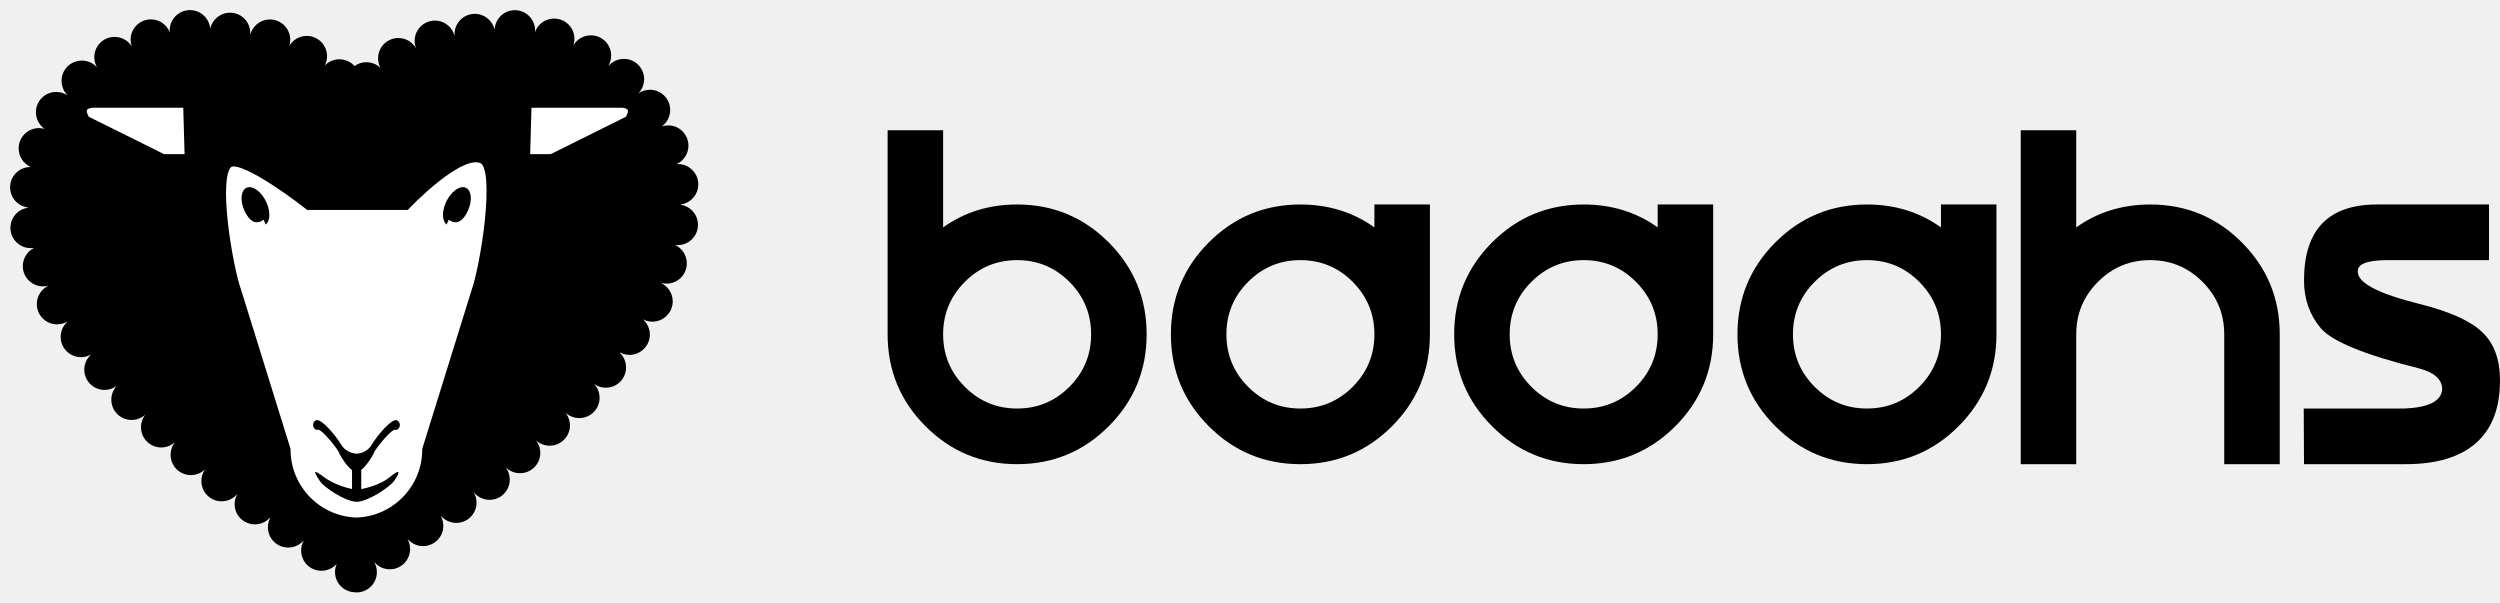
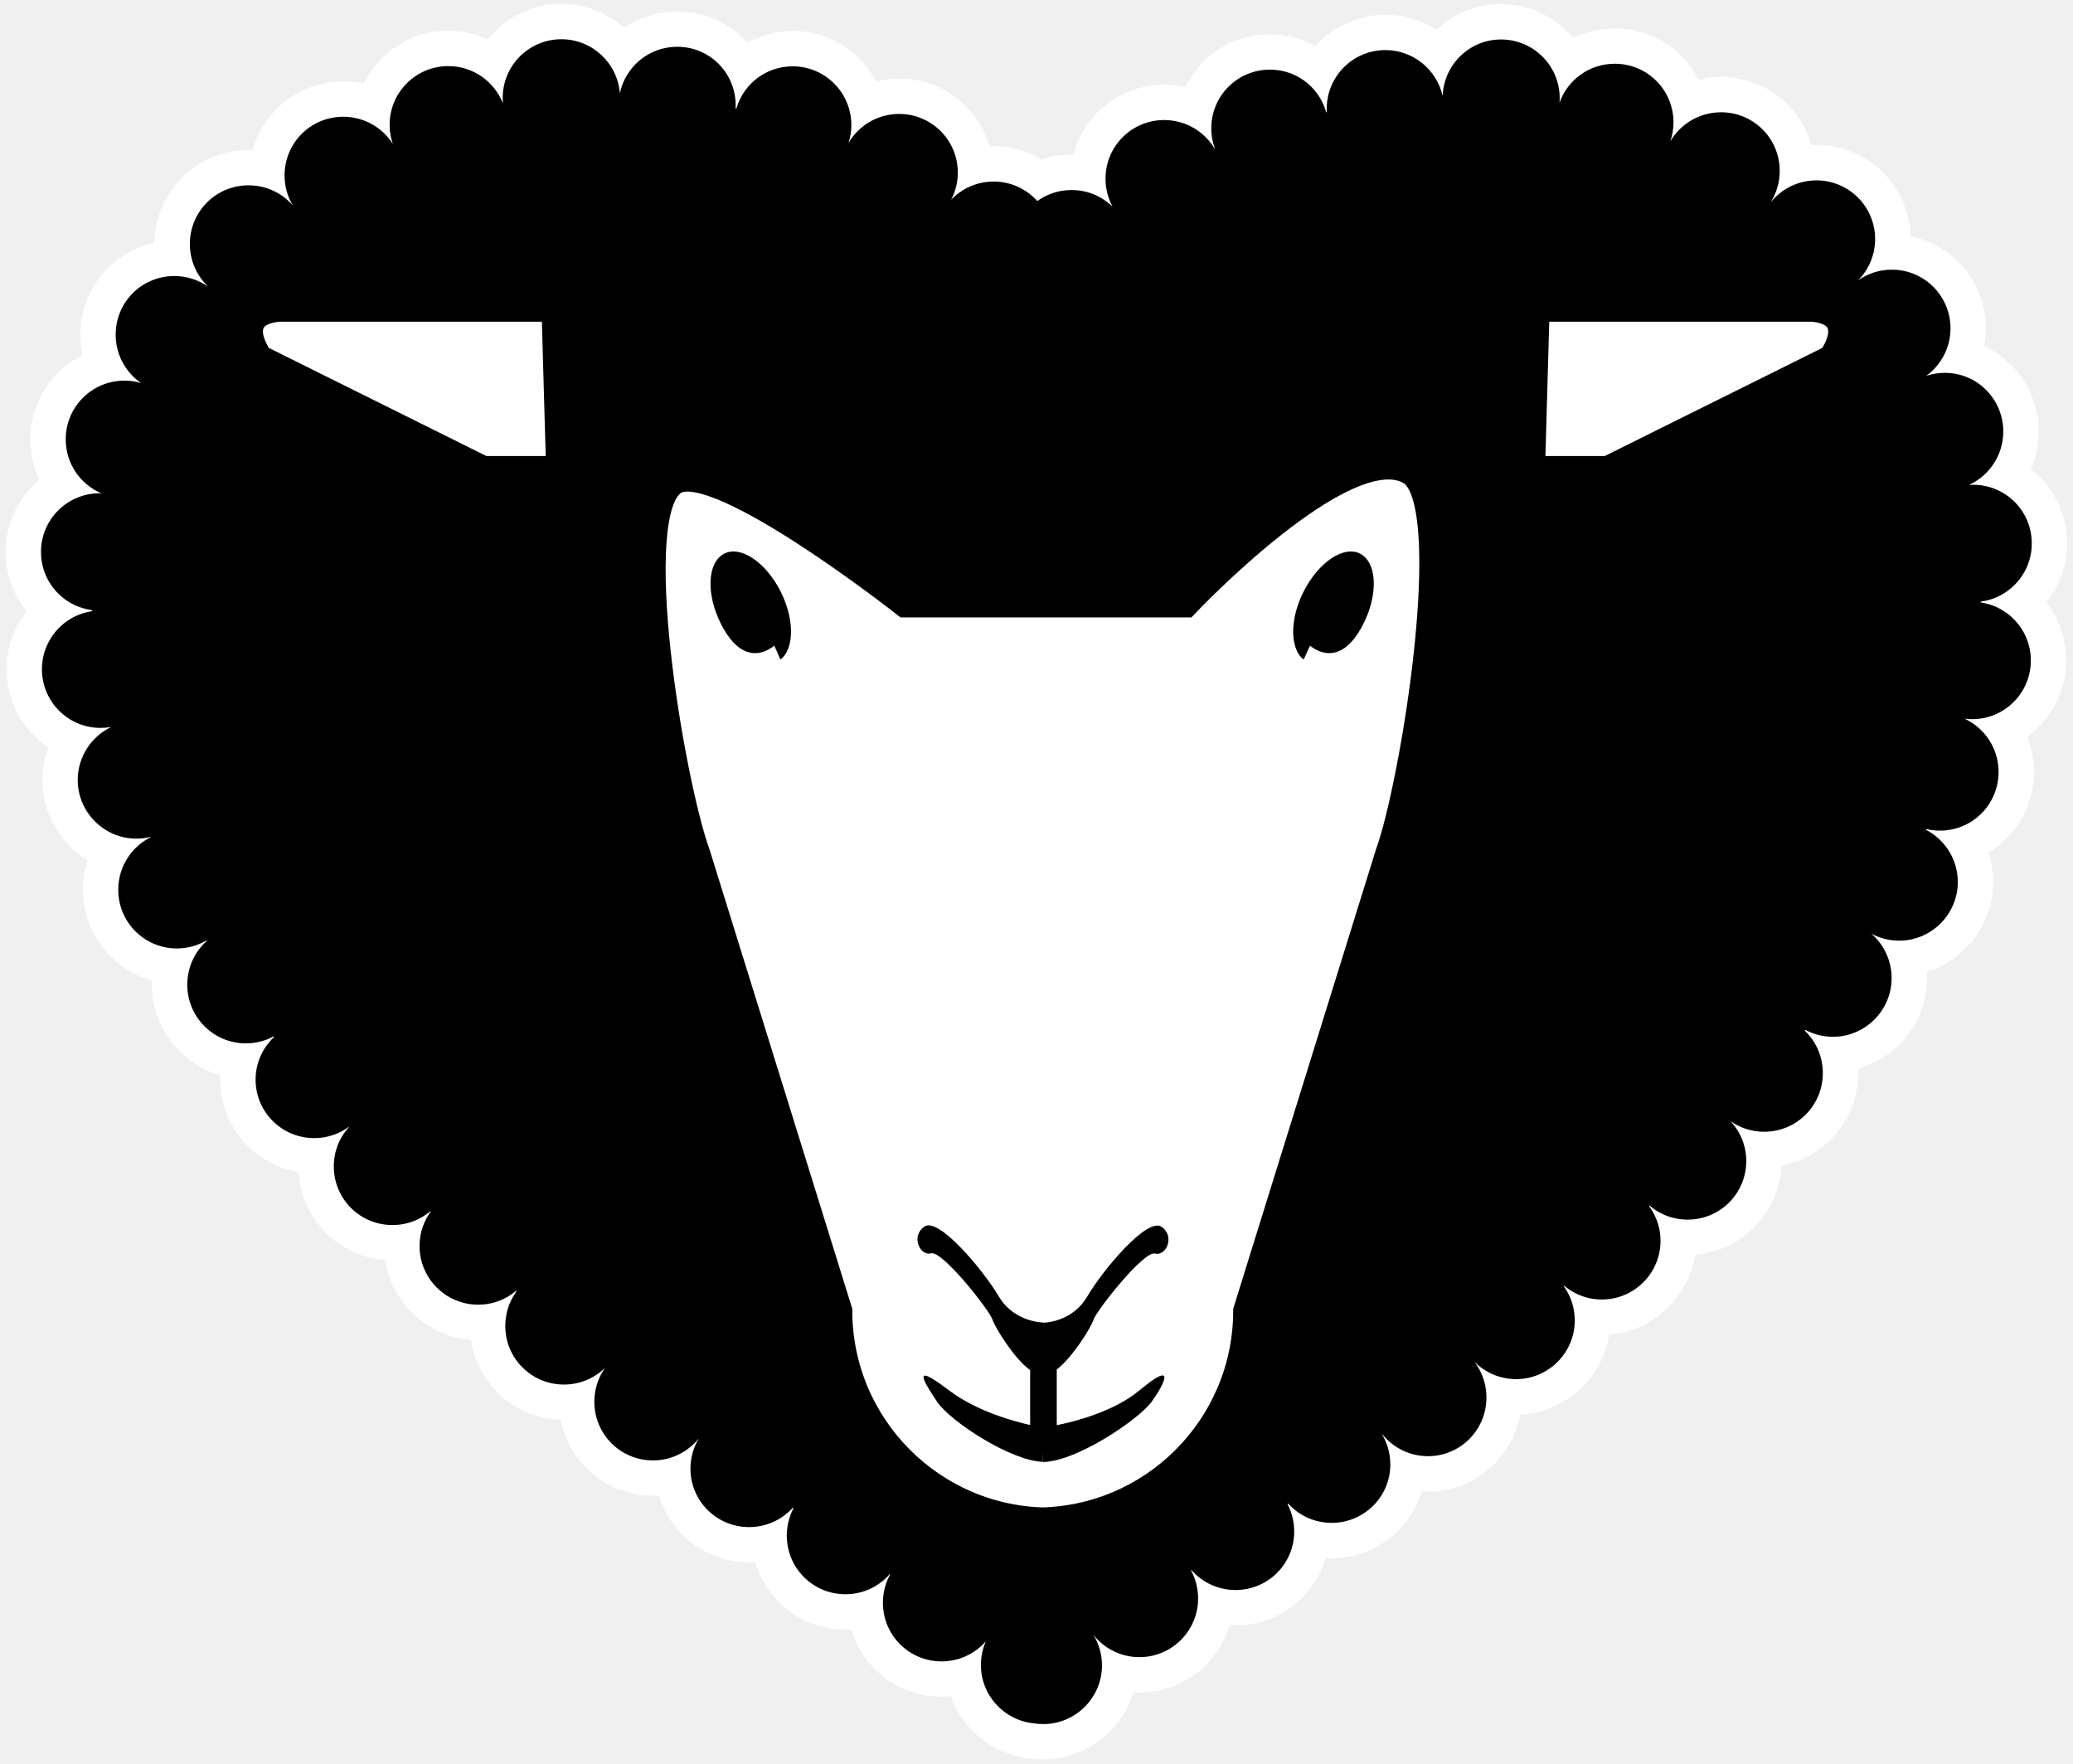
- <svg xmlns="http://www.w3.org/2000/svg" width="307" height="74" viewBox="0 0 307 74" fill="none">
+ <svg xmlns="http://www.w3.org/2000/svg" width="87" height="74" viewBox="-.5 1 88 72" fill="none">
+   <path stroke="white" stroke-width="3" fill-rule="evenodd" clip-rule="evenodd" d="M23.33 6.22C24.533 6.22 25.532 5.368 25.767 4.242C25.865 5.531 26.944 6.54 28.25 6.54C29.459 6.54 30.466 5.667 30.686 4.521C30.669 4.638 30.66 4.758 30.66 4.88C30.66 6.26 31.77 7.37 33.15 7.37C34.068 7.37 34.866 6.874 35.298 6.139C35.221 6.379 35.18 6.635 35.18 6.9C35.18 8.28 36.29 9.39 37.67 9.39C38.38 9.39 39.019 9.093 39.471 8.619C39.292 8.963 39.19 9.354 39.19 9.77C39.19 11.15 40.3 12.26 41.68 12.26C42.224 12.26 42.726 12.086 43.135 11.791C43.592 12.3 44.255 12.62 44.99 12.62C46.36 12.62 47.47 11.5 47.47 10.13C47.47 9.696 47.361 9.288 47.169 8.934C47.618 9.377 48.236 9.65 48.92 9.65C50.3 9.65 51.41 8.53 51.41 7.16C51.41 6.828 51.346 6.511 51.229 6.222C51.654 6.991 52.474 7.51 53.41 7.51C54.78 7.51 55.89 6.39 55.89 5.02C55.89 4.903 55.882 4.787 55.867 4.675C56.091 5.821 57.096 6.68 58.31 6.68C59.66 6.68 60.751 5.609 60.798 4.28C61.043 5.393 62.027 6.23 63.22 6.23C64.307 6.23 65.226 5.535 65.568 4.571C65.563 4.637 65.56 4.703 65.56 4.77C65.56 6.15 66.67 7.26 68.05 7.26C68.972 7.26 69.773 6.76 70.204 6.02C70.117 6.274 70.07 6.546 70.07 6.83C70.07 8.21 71.18 9.32 72.56 9.32C73.358 9.32 74.066 8.945 74.521 8.365C74.267 8.754 74.12 9.219 74.12 9.72C74.12 11.1 75.23 12.21 76.61 12.21C77.143 12.21 77.636 12.043 78.04 11.758C77.596 12.208 77.32 12.826 77.32 13.51C77.32 14.89 78.43 16 79.81 16C80.084 16 80.348 15.956 80.594 15.874C79.972 16.326 79.57 17.059 79.57 17.89C79.57 19.27 80.69 20.38 82.06 20.38C82.114 20.38 82.168 20.378 82.221 20.375C81.363 20.767 80.77 21.631 80.77 22.64C80.77 23.96 81.785 25.033 83.081 25.124C81.766 25.195 80.73 26.276 80.73 27.61C80.73 28.614 81.318 29.476 82.17 29.87C82.065 29.857 81.958 29.85 81.85 29.85C80.47 29.85 79.36 30.96 79.36 32.34C79.36 33.386 79.998 34.278 80.909 34.647C80.661 34.565 80.396 34.52 80.12 34.52C78.74 34.52 77.63 35.63 77.63 37.01C77.63 37.767 77.967 38.443 78.498 38.899C78.145 38.708 77.741 38.6 77.31 38.6C75.93 38.6 74.82 39.71 74.82 41.09C74.82 41.878 75.186 42.579 75.754 43.034C75.363 42.778 74.895 42.63 74.39 42.63C73.01 42.63 71.9 43.74 71.9 45.12C71.9 45.777 72.152 46.373 72.564 46.817C72.16 46.535 71.669 46.37 71.14 46.37C69.77 46.37 68.66 47.47 68.66 48.85C68.66 50.23 69.76 51.34 71.14 51.34C72.52 51.34 73.63 50.23 73.63 48.85C73.63 48.2 73.378 47.608 72.966 47.166C73.369 47.446 73.859 47.61 74.39 47.61C75.77 47.61 76.88 46.5 76.88 45.12C76.88 44.331 76.517 43.63 75.949 43.175C76.341 43.431 76.808 43.58 77.31 43.58C78.68 43.58 79.8 42.46 79.8 41.09C79.8 40.333 79.466 39.657 78.936 39.201C79.288 39.392 79.692 39.5 80.12 39.5C81.49 39.5 82.61 38.38 82.61 37.01C82.61 35.969 81.969 35.073 81.056 34.702C81.305 34.785 81.572 34.83 81.85 34.83C83.23 34.83 84.34 33.72 84.34 32.34C84.34 31.336 83.752 30.474 82.9 30.08C83.005 30.093 83.112 30.1 83.22 30.1C84.6 30.1 85.71 28.98 85.71 27.61C85.71 26.29 84.694 25.217 83.398 25.126C84.713 25.054 85.75 23.964 85.75 22.64C85.75 21.26 84.64 20.15 83.26 20.15C83.202 20.15 83.145 20.152 83.088 20.156C83.945 19.762 84.54 18.893 84.54 17.89C84.54 16.52 83.44 15.4 82.06 15.4C81.784 15.4 81.519 15.444 81.271 15.527C81.895 15.073 82.3 14.337 82.3 13.51C82.3 12.13 81.18 11.02 79.81 11.02C79.278 11.02 78.784 11.187 78.379 11.473C78.825 11.022 79.1 10.402 79.1 9.72C79.1 8.34 77.98 7.23 76.61 7.23C75.816 7.23 75.105 7.603 74.648 8.186C74.903 7.795 75.05 7.329 75.05 6.83C75.05 5.45 73.94 4.34 72.56 4.34C71.639 4.34 70.838 4.835 70.407 5.574C70.493 5.322 70.54 5.051 70.54 4.77C70.54 3.39 69.43 2.28 68.05 2.28C66.963 2.28 66.044 2.968 65.703 3.934C65.707 3.87 65.71 3.805 65.71 3.74C65.71 2.36 64.59 1.25 63.22 1.25C61.879 1.25 60.787 2.323 60.742 3.654C60.495 2.539 59.496 1.7 58.31 1.7C56.94 1.7 55.82 2.81 55.82 4.19C55.82 4.306 55.828 4.42 55.843 4.532C55.619 3.387 54.623 2.53 53.41 2.53C52.03 2.53 50.92 3.64 50.92 5.02C50.92 5.35 50.984 5.665 51.1 5.953C50.677 5.186 49.861 4.67 48.92 4.67C47.54 4.67 46.43 5.78 46.43 7.16C46.43 7.592 46.539 7.997 46.73 8.35C46.284 7.91 45.671 7.64 44.99 7.64C44.445 7.64 43.943 7.813 43.533 8.107C43.077 7.599 42.414 7.28 41.68 7.28C40.973 7.28 40.332 7.576 39.878 8.052C40.058 7.707 40.16 7.315 40.16 6.9C40.16 5.52 39.04 4.41 37.67 4.41C36.757 4.41 35.955 4.903 35.522 5.64C35.599 5.4 35.64 5.145 35.64 4.88C35.64 3.51 34.53 2.39 33.15 2.39C31.933 2.39 30.925 3.254 30.705 4.405C30.721 4.289 30.73 4.171 30.73 4.05C30.73 2.67 29.63 1.56 28.25 1.56C27.046 1.56 26.048 2.405 25.813 3.536C25.713 2.247 24.635 1.24 23.33 1.24C21.96 1.24 20.84 2.35 20.84 3.73C20.84 3.81 20.844 3.888 20.851 3.966C20.488 3.036 19.583 2.38 18.53 2.38C17.16 2.38 16.04 3.49 16.04 4.87C16.04 5.156 16.088 5.431 16.176 5.687C15.736 4.99 14.959 4.53 14.07 4.53C12.69 4.53 11.58 5.64 11.58 7.02C11.58 7.482 11.705 7.914 11.922 8.284C11.467 7.766 10.798 7.44 10.05 7.44C8.67 7.44 7.56 8.55 7.56 9.93C7.56 10.657 7.868 11.309 8.361 11.763C7.953 11.465 7.448 11.29 6.9 11.29C5.52 11.29 4.41 12.4 4.41 13.78C4.41 14.634 4.839 15.385 5.491 15.833C5.266 15.766 5.027 15.73 4.78 15.73C3.41 15.73 2.29 16.84 2.29 18.22C2.29 19.251 2.91 20.132 3.799 20.511C3.776 20.51 3.753 20.51 3.73 20.51C2.36 20.51 1.24 21.62 1.24 23C1.24 24.38 2.35 25.49 3.73 25.49C5.11 25.49 6.22 24.37 6.22 23C6.22 21.969 5.594 21.088 4.706 20.709C4.731 20.71 4.755 20.71 4.78 20.71C6.16 20.71 7.27 19.59 7.27 18.22C7.27 17.366 6.841 16.615 6.189 16.167C6.414 16.234 6.653 16.27 6.9 16.27C8.27 16.27 9.38 15.15 9.38 13.78C9.38 13.051 9.073 12.398 8.58 11.943C8.992 12.243 9.499 12.42 10.05 12.42C11.43 12.42 12.54 11.3 12.54 9.93C12.54 9.468 12.415 9.036 12.198 8.666C12.653 9.184 13.322 9.51 14.07 9.51C15.45 9.51 16.56 8.39 16.56 7.02C16.56 6.734 16.512 6.459 16.424 6.203C16.864 6.9 17.641 7.36 18.53 7.36C19.91 7.36 21.02 6.24 21.02 4.87C21.02 4.792 21.016 4.714 21.009 4.638C21.37 5.566 22.271 6.22 23.33 6.22ZM6.26 27.98C6.26 28.971 5.679 29.831 4.835 30.231C4.983 30.204 5.135 30.19 5.29 30.19C6.67 30.19 7.77 31.3 7.77 32.68C7.77 33.685 7.173 34.555 6.314 34.948C6.535 34.884 6.768 34.85 7.01 34.85C8.39 34.85 9.5 35.97 9.5 37.34C9.5 38.159 9.103 38.889 8.488 39.344C8.897 39.052 9.397 38.88 9.94 38.88C11.32 38.88 12.42 39.99 12.42 41.37C12.42 42.147 12.063 42.844 11.503 43.302C11.89 43.054 12.349 42.91 12.84 42.91C14.21 42.91 15.33 44.02 15.33 45.4C15.33 46.063 15.07 46.665 14.645 47.11C15.066 46.79 15.591 46.6 16.16 46.6C17.53 46.6 18.65 47.71 18.65 49.08C18.65 49.666 18.45 50.204 18.113 50.629C18.556 50.22 19.148 49.97 19.8 49.97C21.18 49.97 22.29 51.08 22.29 52.46C22.29 53.075 22.066 53.64 21.694 54.076C22.143 53.638 22.759 53.37 23.44 53.37C24.82 53.37 25.93 54.48 25.93 55.85C25.93 56.389 25.761 56.886 25.473 57.292C25.922 56.851 26.538 56.58 27.22 56.58C28.6 56.58 29.71 57.69 29.71 59.07C29.71 59.545 29.577 59.989 29.345 60.368C29.8 59.791 30.505 59.42 31.3 59.42C32.68 59.42 33.79 60.53 33.79 61.91C33.79 62.416 33.639 62.886 33.379 63.278C33.831 62.66 34.562 62.26 35.39 62.26C36.77 62.26 37.88 63.38 37.88 64.75C37.88 65.239 37.741 65.693 37.5 66.077C37.955 65.493 38.666 65.12 39.47 65.12C40.85 65.12 41.96 66.23 41.96 67.6C41.96 67.959 41.885 68.301 41.749 68.609C42.206 68.082 42.881 67.75 43.63 67.75C43.763 67.75 43.893 67.76 44.02 67.78C44.719 67.844 45.332 68.197 45.743 68.716C45.513 68.339 45.38 67.895 45.38 67.42C45.38 66.04 46.49 64.93 47.87 64.93C48.667 64.93 49.373 65.3 49.828 65.878C49.595 65.499 49.46 65.051 49.46 64.57C49.46 63.19 50.57 62.08 51.95 62.08C52.758 62.08 53.474 62.464 53.928 63.058C53.682 62.673 53.54 62.217 53.54 61.73C53.54 60.37 54.66 59.24 56.03 59.24C56.856 59.24 57.59 59.643 58.044 60.266C57.783 59.872 57.63 59.399 57.63 58.89C57.63 57.51 58.74 56.4 60.12 56.4C60.811 56.4 61.432 56.678 61.88 57.13C61.56 56.712 61.37 56.189 61.37 55.62C61.37 54.24 62.48 53.13 63.86 53.13C64.525 53.13 65.127 53.388 65.573 53.809C65.227 53.38 65.02 52.834 65.02 52.24C65.02 50.87 66.13 49.76 67.5 49.76C68.87 49.76 69.99 50.87 69.99 52.24C69.99 53.61 68.88 54.73 67.5 54.73C66.839 54.73 66.242 54.473 65.799 54.054C66.144 54.481 66.35 55.026 66.35 55.62C66.35 56.99 65.23 58.11 63.86 58.11C63.169 58.11 62.542 57.828 62.09 57.372C62.411 57.791 62.6 58.317 62.6 58.89C62.6 60.27 61.49 61.38 60.12 61.38C59.294 61.38 58.56 60.977 58.106 60.355C58.367 60.748 58.52 61.221 58.52 61.73C58.52 63.1 57.41 64.21 56.03 64.21C55.22 64.21 54.504 63.825 54.05 63.231C54.297 63.618 54.44 64.078 54.44 64.57C54.44 65.95 53.33 67.06 51.95 67.06C51.153 67.06 50.447 66.69 49.992 66.112C50.225 66.491 50.36 66.939 50.36 67.42C50.36 68.8 49.24 69.91 47.87 69.91C47.08 69.91 46.373 69.541 45.916 68.963C46.147 69.342 46.28 69.786 46.28 70.26C46.28 71.63 45.16 72.75 43.79 72.75C43.658 72.75 43.529 72.74 43.403 72.72C42.138 72.605 41.14 71.543 41.14 70.24C41.14 69.882 41.215 69.543 41.351 69.236C40.895 69.76 40.223 70.09 39.47 70.09C38.09 70.09 36.98 68.98 36.98 67.6C36.98 67.114 37.118 66.662 37.357 66.281C36.902 66.865 36.192 67.24 35.39 67.24C34.01 67.24 32.9 66.13 32.9 64.75C32.9 64.239 33.052 63.765 33.314 63.371C32.862 63.989 32.13 64.39 31.3 64.39C29.92 64.39 28.81 63.28 28.81 61.91C28.81 61.435 28.943 60.991 29.175 60.612C28.72 61.189 28.015 61.56 27.22 61.56C25.84 61.56 24.73 60.45 24.73 59.07C24.73 58.532 24.899 58.034 25.187 57.628C24.738 58.069 24.122 58.34 23.44 58.34C22.06 58.34 20.95 57.23 20.95 55.85C20.95 55.234 21.171 54.673 21.539 54.242C21.091 54.679 20.478 54.95 19.8 54.95C18.42 54.95 17.31 53.83 17.31 52.46C17.31 51.877 17.511 51.339 17.849 50.913C17.406 51.321 16.813 51.57 16.16 51.57C14.78 51.57 13.67 50.46 13.67 49.08C13.67 48.414 13.93 47.814 14.354 47.371C13.935 47.69 13.411 47.88 12.84 47.88C11.46 47.88 10.35 46.77 10.35 45.4C10.35 44.624 10.709 43.929 11.269 43.472C10.885 43.717 10.429 43.86 9.94 43.86C8.57 43.86 7.45 42.75 7.45 41.37C7.45 40.546 7.845 39.819 8.457 39.366C8.05 39.658 7.551 39.83 7.01 39.83C5.63 39.83 4.52 38.72 4.52 37.34C4.52 36.331 5.113 35.466 5.972 35.074C5.755 35.137 5.526 35.17 5.29 35.17C3.92 35.17 2.8 34.05 2.8 32.68C2.8 31.689 3.381 30.829 4.225 30.429C4.077 30.456 3.925 30.47 3.77 30.47C2.39 30.47 1.28 29.35 1.28 27.98C1.28 26.61 2.39 25.49 3.77 25.49C5.15 25.49 6.26 26.6 6.26 27.98Z" fill="black" />
  <path d="M43.79 70.26C111.02 28.65 75.8 3.04 61.93 3.57C48.06 4.1 43.79 11.57 43.79 11.57C43.79 11.57 43.67 12.13 43.19 11.5C43.19 11.5 38.92 4.03 25.05 3.5C11.18 2.97 -24.03 28.57 43.19 70.19L43.79 70.26Z" fill="black" />
  <path fill-rule="evenodd" clip-rule="evenodd" d="M23.33 6.22C24.533 6.22 25.532 5.368 25.767 4.242C25.865 5.531 26.944 6.54 28.25 6.54C29.459 6.54 30.466 5.667 30.686 4.521C30.669 4.638 30.66 4.758 30.66 4.88C30.66 6.26 31.77 7.37 33.15 7.37C34.068 7.37 34.866 6.874 35.298 6.139C35.221 6.379 35.18 6.635 35.18 6.9C35.18 8.28 36.29 9.39 37.67 9.39C38.38 9.39 39.019 9.093 39.471 8.619C39.292 8.963 39.19 9.354 39.19 9.77C39.19 11.15 40.3 12.26 41.68 12.26C42.224 12.26 42.726 12.086 43.135 11.791C43.592 12.3 44.255 12.62 44.99 12.62C46.36 12.62 47.47 11.5 47.47 10.13C47.47 9.696 47.361 9.288 47.169 8.934C47.618 9.377 48.236 9.65 48.92 9.65C50.3 9.65 51.41 8.53 51.41 7.16C51.41 6.828 51.346 6.511 51.229 6.222C51.654 6.991 52.474 7.51 53.41 7.51C54.78 7.51 55.89 6.39 55.89 5.02C55.89 4.903 55.882 4.787 55.867 4.675C56.091 5.821 57.096 6.68 58.31 6.68C59.66 6.68 60.751 5.609 60.798 4.28C61.043 5.393 62.027 6.23 63.22 6.23C64.307 6.23 65.226 5.535 65.568 4.571C65.563 4.637 65.56 4.703 65.56 4.77C65.56 6.15 66.67 7.26 68.05 7.26C68.972 7.26 69.773 6.76 70.204 6.02C70.117 6.274 70.07 6.546 70.07 6.83C70.07 8.21 71.18 9.32 72.56 9.32C73.358 9.32 74.066 8.945 74.521 8.365C74.267 8.754 74.12 9.219 74.12 9.72C74.12 11.1 75.23 12.21 76.61 12.21C77.143 12.21 77.636 12.043 78.04 11.758C77.596 12.208 77.32 12.826 77.32 13.51C77.32 14.89 78.43 16 79.81 16C80.084 16 80.348 15.956 80.594 15.874C79.972 16.326 79.57 17.059 79.57 17.89C79.57 19.27 80.69 20.38 82.06 20.38C82.114 20.38 82.168 20.378 82.221 20.375C81.363 20.767 80.77 21.631 80.77 22.64C80.77 23.96 81.785 25.033 83.081 25.124C81.766 25.195 80.73 26.276 80.73 27.61C80.73 28.614 81.318 29.476 82.17 29.87C82.065 29.857 81.958 29.85 81.85 29.85C80.47 29.85 79.36 30.96 79.36 32.34C79.36 33.386 79.998 34.278 80.909 34.647C80.661 34.565 80.396 34.52 80.12 34.52C78.74 34.52 77.63 35.63 77.63 37.01C77.63 37.767 77.967 38.443 78.498 38.899C78.145 38.708 77.741 38.6 77.31 38.6C75.93 38.6 74.82 39.71 74.82 41.09C74.82 41.878 75.186 42.579 75.754 43.034C75.363 42.778 74.895 42.63 74.39 42.63C73.01 42.63 71.9 43.74 71.9 45.12C71.9 45.777 72.152 46.373 72.564 46.817C72.16 46.535 71.669 46.37 71.14 46.37C69.77 46.37 68.66 47.47 68.66 48.85C68.66 50.23 69.76 51.34 71.14 51.34C72.52 51.34 73.63 50.23 73.63 48.85C73.63 48.2 73.378 47.608 72.966 47.166C73.369 47.446 73.859 47.61 74.39 47.61C75.77 47.61 76.88 46.5 76.88 45.12C76.88 44.331 76.517 43.63 75.949 43.175C76.341 43.431 76.808 43.58 77.31 43.58C78.68 43.58 79.8 42.46 79.8 41.09C79.8 40.333 79.466 39.657 78.936 39.201C79.288 39.392 79.692 39.5 80.12 39.5C81.49 39.5 82.61 38.38 82.61 37.01C82.61 35.969 81.969 35.073 81.056 34.702C81.305 34.785 81.572 34.83 81.85 34.83C83.23 34.83 84.34 33.72 84.34 32.34C84.34 31.336 83.752 30.474 82.9 30.08C83.005 30.093 83.112 30.1 83.22 30.1C84.6 30.1 85.71 28.98 85.71 27.61C85.71 26.29 84.694 25.217 83.398 25.126C84.713 25.054 85.75 23.964 85.75 22.64C85.75 21.26 84.64 20.15 83.26 20.15C83.202 20.15 83.145 20.152 83.088 20.156C83.945 19.762 84.54 18.893 84.54 17.89C84.54 16.52 83.44 15.4 82.06 15.4C81.784 15.4 81.519 15.444 81.271 15.527C81.895 15.073 82.3 14.337 82.3 13.51C82.3 12.13 81.18 11.02 79.81 11.02C79.278 11.02 78.784 11.187 78.379 11.473C78.825 11.022 79.1 10.402 79.1 9.72C79.1 8.34 77.98 7.23 76.61 7.23C75.816 7.23 75.105 7.603 74.648 8.186C74.903 7.795 75.05 7.329 75.05 6.83C75.05 5.45 73.94 4.34 72.56 4.34C71.639 4.34 70.838 4.835 70.407 5.574C70.493 5.322 70.54 5.051 70.54 4.77C70.54 3.39 69.43 2.28 68.05 2.28C66.963 2.28 66.044 2.968 65.703 3.934C65.707 3.87 65.71 3.805 65.71 3.74C65.71 2.36 64.59 1.25 63.22 1.25C61.879 1.25 60.787 2.323 60.742 3.654C60.495 2.539 59.496 1.7 58.31 1.7C56.94 1.7 55.82 2.81 55.82 4.19C55.82 4.306 55.828 4.42 55.843 4.532C55.619 3.387 54.623 2.53 53.41 2.53C52.03 2.53 50.92 3.64 50.92 5.02C50.92 5.35 50.984 5.665 51.1 5.953C50.677 5.186 49.861 4.67 48.92 4.67C47.54 4.67 46.43 5.78 46.43 7.16C46.43 7.592 46.539 7.997 46.73 8.35C46.284 7.91 45.671 7.64 44.99 7.64C44.445 7.64 43.943 7.813 43.533 8.107C43.077 7.599 42.414 7.28 41.68 7.28C40.973 7.28 40.332 7.576 39.878 8.052C40.058 7.707 40.16 7.315 40.16 6.9C40.16 5.52 39.04 4.41 37.67 4.41C36.757 4.41 35.955 4.903 35.522 5.64C35.599 5.4 35.64 5.145 35.64 4.88C35.64 3.51 34.53 2.39 33.15 2.39C31.933 2.39 30.925 3.254 30.705 4.405C30.721 4.289 30.73 4.171 30.73 4.05C30.73 2.67 29.63 1.56 28.25 1.56C27.046 1.56 26.048 2.405 25.813 3.536C25.713 2.247 24.635 1.24 23.33 1.24C21.96 1.24 20.84 2.35 20.84 3.73C20.84 3.81 20.844 3.888 20.851 3.966C20.488 3.036 19.583 2.38 18.53 2.38C17.16 2.38 16.04 3.49 16.04 4.87C16.04 5.156 16.088 5.431 16.176 5.687C15.736 4.99 14.959 4.53 14.07 4.53C12.69 4.53 11.58 5.64 11.58 7.02C11.58 7.482 11.705 7.914 11.922 8.284C11.467 7.766 10.798 7.44 10.05 7.44C8.67 7.44 7.56 8.55 7.56 9.93C7.56 10.657 7.868 11.309 8.361 11.763C7.953 11.465 7.448 11.29 6.9 11.29C5.52 11.29 4.41 12.4 4.41 13.78C4.41 14.634 4.839 15.385 5.491 15.833C5.266 15.766 5.027 15.73 4.78 15.73C3.41 15.73 2.29 16.84 2.29 18.22C2.29 19.251 2.91 20.132 3.799 20.511C3.776 20.51 3.753 20.51 3.73 20.51C2.36 20.51 1.24 21.62 1.24 23C1.24 24.38 2.35 25.49 3.73 25.49C5.11 25.49 6.22 24.37 6.22 23C6.22 21.969 5.594 21.088 4.706 20.709C4.731 20.71 4.755 20.71 4.78 20.71C6.16 20.71 7.27 19.59 7.27 18.22C7.27 17.366 6.841 16.615 6.189 16.167C6.414 16.234 6.653 16.27 6.9 16.27C8.27 16.27 9.38 15.15 9.38 13.78C9.38 13.051 9.073 12.398 8.58 11.943C8.992 12.243 9.499 12.42 10.05 12.42C11.43 12.42 12.54 11.3 12.54 9.93C12.54 9.468 12.415 9.036 12.198 8.666C12.653 9.184 13.322 9.51 14.07 9.51C15.45 9.51 16.56 8.39 16.56 7.02C16.56 6.734 16.512 6.459 16.424 6.203C16.864 6.9 17.641 7.36 18.53 7.36C19.91 7.36 21.02 6.24 21.02 4.87C21.02 4.792 21.016 4.714 21.009 4.638C21.37 5.566 22.271 6.22 23.33 6.22ZM6.26 27.98C6.26 28.971 5.679 29.831 4.835 30.231C4.983 30.204 5.135 30.19 5.29 30.19C6.67 30.19 7.77 31.3 7.77 32.68C7.77 33.685 7.173 34.555 6.314 34.948C6.535 34.884 6.768 34.85 7.01 34.85C8.39 34.85 9.5 35.97 9.5 37.34C9.5 38.159 9.103 38.889 8.488 39.344C8.897 39.052 9.397 38.88 9.94 38.88C11.32 38.88 12.42 39.99 12.42 41.37C12.42 42.147 12.063 42.844 11.503 43.302C11.89 43.054 12.349 42.91 12.84 42.91C14.21 42.91 15.33 44.02 15.33 45.4C15.33 46.063 15.07 46.665 14.645 47.11C15.066 46.79 15.591 46.6 16.16 46.6C17.53 46.6 18.65 47.71 18.65 49.08C18.65 49.666 18.45 50.204 18.113 50.629C18.556 50.22 19.148 49.97 19.8 49.97C21.18 49.97 22.29 51.08 22.29 52.46C22.29 53.075 22.066 53.64 21.694 54.076C22.143 53.638 22.759 53.37 23.44 53.37C24.82 53.37 25.93 54.48 25.93 55.85C25.93 56.389 25.761 56.886 25.473 57.292C25.922 56.851 26.538 56.58 27.22 56.58C28.6 56.58 29.71 57.69 29.71 59.07C29.71 59.545 29.577 59.989 29.345 60.368C29.8 59.791 30.505 59.42 31.3 59.42C32.68 59.42 33.79 60.53 33.79 61.91C33.79 62.416 33.639 62.886 33.379 63.278C33.831 62.66 34.562 62.26 35.39 62.26C36.77 62.26 37.88 63.38 37.88 64.75C37.88 65.239 37.741 65.693 37.5 66.077C37.955 65.493 38.666 65.12 39.47 65.12C40.85 65.12 41.96 66.23 41.96 67.6C41.96 67.959 41.885 68.301 41.749 68.609C42.206 68.082 42.881 67.75 43.63 67.75C43.763 67.75 43.893 67.76 44.02 67.78C44.719 67.844 45.332 68.197 45.743 68.716C45.513 68.339 45.38 67.895 45.38 67.42C45.38 66.04 46.49 64.93 47.87 64.93C48.667 64.93 49.373 65.3 49.828 65.878C49.595 65.499 49.46 65.051 49.46 64.57C49.46 63.19 50.57 62.08 51.95 62.08C52.758 62.08 53.474 62.464 53.928 63.058C53.682 62.673 53.54 62.217 53.54 61.73C53.54 60.37 54.66 59.24 56.03 59.24C56.856 59.24 57.59 59.643 58.044 60.266C57.783 59.872 57.63 59.399 57.63 58.89C57.63 57.51 58.74 56.4 60.12 56.4C60.811 56.4 61.432 56.678 61.88 57.13C61.56 56.712 61.37 56.189 61.37 55.62C61.37 54.24 62.48 53.13 63.86 53.13C64.525 53.13 65.127 53.388 65.573 53.809C65.227 53.38 65.02 52.834 65.02 52.24C65.02 50.87 66.13 49.76 67.5 49.76C68.87 49.76 69.99 50.87 69.99 52.24C69.99 53.61 68.88 54.73 67.5 54.73C66.839 54.73 66.242 54.473 65.799 54.054C66.144 54.481 66.35 55.026 66.35 55.62C66.35 56.99 65.23 58.11 63.86 58.11C63.169 58.11 62.542 57.828 62.09 57.372C62.411 57.791 62.6 58.317 62.6 58.89C62.6 60.27 61.49 61.38 60.12 61.38C59.294 61.38 58.56 60.977 58.106 60.355C58.367 60.748 58.52 61.221 58.52 61.73C58.52 63.1 57.41 64.21 56.03 64.21C55.22 64.21 54.504 63.825 54.05 63.231C54.297 63.618 54.44 64.078 54.44 64.57C54.44 65.95 53.33 67.06 51.95 67.06C51.153 67.06 50.447 66.69 49.992 66.112C50.225 66.491 50.36 66.939 50.36 67.42C50.36 68.8 49.24 69.91 47.87 69.91C47.08 69.91 46.373 69.541 45.916 68.963C46.147 69.342 46.28 69.786 46.28 70.26C46.28 71.63 45.16 72.75 43.79 72.75C43.658 72.75 43.529 72.74 43.403 72.72C42.138 72.605 41.14 71.543 41.14 70.24C41.14 69.882 41.215 69.543 41.351 69.236C40.895 69.76 40.223 70.09 39.47 70.09C38.09 70.09 36.98 68.98 36.98 67.6C36.98 67.114 37.118 66.662 37.357 66.281C36.902 66.865 36.192 67.24 35.39 67.24C34.01 67.24 32.9 66.13 32.9 64.75C32.9 64.239 33.052 63.765 33.314 63.371C32.862 63.989 32.13 64.39 31.3 64.39C29.92 64.39 28.81 63.28 28.81 61.91C28.81 61.435 28.943 60.991 29.175 60.612C28.72 61.189 28.015 61.56 27.22 61.56C25.84 61.56 24.73 60.45 24.73 59.07C24.73 58.532 24.899 58.034 25.187 57.628C24.738 58.069 24.122 58.34 23.44 58.34C22.06 58.34 20.95 57.23 20.95 55.85C20.95 55.234 21.171 54.673 21.539 54.242C21.091 54.679 20.478 54.95 19.8 54.95C18.42 54.95 17.31 53.83 17.31 52.46C17.31 51.877 17.511 51.339 17.849 50.913C17.406 51.321 16.813 51.57 16.16 51.57C14.78 51.57 13.67 50.46 13.67 49.08C13.67 48.414 13.93 47.814 14.354 47.371C13.935 47.69 13.411 47.88 12.84 47.88C11.46 47.88 10.35 46.77 10.35 45.4C10.35 44.624 10.709 43.929 11.269 43.472C10.885 43.717 10.429 43.86 9.94 43.86C8.57 43.86 7.45 42.75 7.45 41.37C7.45 40.546 7.845 39.819 8.457 39.366C8.05 39.658 7.551 39.83 7.01 39.83C5.63 39.83 4.52 38.72 4.52 37.34C4.52 36.331 5.113 35.466 5.972 35.074C5.755 35.137 5.526 35.17 5.29 35.17C3.92 35.17 2.8 34.05 2.8 32.68C2.8 31.689 3.381 30.829 4.225 30.429C4.077 30.456 3.925 30.47 3.77 30.47C2.39 30.47 1.28 29.35 1.28 27.98C1.28 26.61 2.39 25.49 3.77 25.49C5.15 25.49 6.26 26.6 6.26 27.98Z" fill="black" />
  <path d="M44.04 64.06C39.15 64.06 35.18 60.09 35.18 55.2L29.14 35.77C28.09 32.89 26.07 21.24 28.18 20.05C29.98 19.04 37.9 25.28 37.9 25.28H49.86C49.86 25.28 56.63 18.11 59.32 19.64C61.43 20.83 59.44 32.89 58.39 35.77L52.35 55.2C52.35 60.09 48.39 64.06 43.49 64.06" fill="white" />
  <path d="M44.04 64.06C39.15 64.06 35.18 60.09 35.18 55.2L29.14 35.77C28.09 32.89 26.07 21.24 28.18 20.05C29.98 19.04 37.9 25.28 37.9 25.28H49.86C49.86 25.28 56.63 18.11 59.32 19.64C61.43 20.83 59.44 32.89 58.39 35.77L52.35 55.2C52.35 60.09 48.39 64.06 43.49 64.06" stroke="black" stroke-miterlimit="10" />
  <path d="M23.18 19.43H20.03L10.57 14.73C10.57 14.73 9.27 12.95 11.31 12.73H22.99L23.18 19.43Z" fill="white" stroke="black" stroke-miterlimit="10" />
  <path d="M64.59 19.43H67.74L77.2 14.73C77.2 14.73 78.5 12.95 76.46 12.73H64.78L64.59 19.43Z" fill="white" stroke="black" stroke-miterlimit="10" />
  <path d="M32.63 27.57C33.27 27.07 33.22 25.68 32.52 24.46C31.82 23.25 30.74 22.66 30.11 23.16C29.47 23.66 29.52 25.05 30.22 26.27C30.92 27.49 31.73 27.48 32.37 26.98" fill="black" />
  <path d="M54.84 27.57C54.21 27.07 54.25 25.68 54.96 24.46C55.66 23.25 56.74 22.66 57.37 23.16C58.01 23.66 57.96 25.05 57.26 26.27C56.56 27.49 55.75 27.48 55.11 26.98" fill="black" />
  <path fill-rule="evenodd" clip-rule="evenodd" d="M39.28 59.07C39.84 59.9 42.4 61.58 43.77 61.62L43.775 61.202L43.78 61.63C45.25 61.59 47.84 59.81 48.38 59.08C48.92 58.34 49.47 57.25 47.88 58.58C46.763 59.509 45.055 59.926 44.36 60.065V57.7C45.008 57.213 45.809 55.932 45.92 55.59C46.05 55.19 48.06 52.65 48.53 52.78C49 52.91 49.4 52.04 48.8 51.64C48.19 51.24 46.32 53.47 45.65 54.61C45.11 55.529 44.181 55.688 43.84 55.715L43.84 55.71C43.84 55.71 42.57 55.73 41.9 54.6C41.23 53.47 39.35 51.23 38.75 51.63C38.15 52.03 38.55 52.9 39.02 52.77C39.49 52.63 41.5 55.18 41.63 55.58C41.744 55.931 42.575 57.27 43.23 57.726V60.057C42.608 59.919 40.998 59.496 39.82 58.61C38.44 57.57 38.44 57.82 39.28 59.07Z" fill="black" />
-   <path d="M131.328 47.497C133.103 45.718 133.99 43.571 133.99 41.056C133.99 38.541 133.103 36.393 131.328 34.614C129.553 32.834 127.411 31.944 124.903 31.944C122.394 31.944 120.253 32.834 118.478 34.614C116.703 36.393 115.816 38.541 115.816 41.056C115.816 43.571 116.703 45.718 118.478 47.497C120.253 49.277 122.394 50.167 124.903 50.167C127.411 50.167 129.553 49.277 131.328 47.497ZM115.816 27.923C118.442 26.048 121.471 25.111 124.903 25.111C129.305 25.111 133.056 26.665 136.156 29.773C139.256 32.882 140.806 36.642 140.806 41.056C140.806 45.469 139.256 49.23 136.156 52.338C133.056 55.446 129.305 57 124.903 57C120.501 57 116.75 55.446 113.65 52.338C110.55 49.23 109 45.469 109 41.056V16H115.816V27.923Z" fill="black" />
-   <path d="M166.115 47.497C167.889 45.718 168.777 43.571 168.777 41.056C168.777 38.541 167.889 36.393 166.115 34.614C164.34 32.834 162.198 31.944 159.689 31.944C157.181 31.944 155.039 32.834 153.264 34.614C151.49 36.393 150.602 38.541 150.602 41.056C150.602 43.571 151.49 45.718 153.264 47.497C155.039 49.277 157.181 50.167 159.689 50.167C162.198 50.167 164.34 49.277 166.115 47.497ZM175.592 41.056C175.592 45.469 174.042 49.23 170.942 52.338C167.842 55.446 164.091 57 159.689 57C155.288 57 151.537 55.446 148.437 52.338C145.337 49.23 143.787 45.469 143.787 41.056C143.787 36.642 145.337 32.882 148.437 29.773C151.537 26.665 155.288 25.111 159.689 25.111C163.121 25.111 166.15 26.048 168.777 27.923V25.111H175.592V41.056Z" fill="black" />
-   <path d="M200.901 47.497C202.676 45.718 203.563 43.571 203.563 41.056C203.563 38.541 202.676 36.393 200.901 34.614C199.126 32.834 196.984 31.944 194.476 31.944C191.967 31.944 189.826 32.834 188.051 34.614C186.276 36.393 185.389 38.541 185.389 41.056C185.389 43.571 186.276 45.718 188.051 47.497C189.826 49.277 191.967 50.167 194.476 50.167C196.984 50.167 199.126 49.277 200.901 47.497ZM210.379 41.056C210.379 45.469 208.829 49.23 205.729 52.338C202.629 55.446 198.878 57 194.476 57C190.074 57 186.323 55.446 183.223 52.338C180.123 49.23 178.573 45.469 178.573 41.056C178.573 36.642 180.123 32.882 183.223 29.773C186.323 26.665 190.074 25.111 194.476 25.111C197.907 25.111 200.937 26.048 203.563 27.923V25.111H210.379V41.056Z" fill="black" />
-   <path d="M235.688 47.497C237.462 45.718 238.35 43.571 238.35 41.056C238.35 38.541 237.462 36.393 235.688 34.614C233.913 32.834 231.771 31.944 229.263 31.944C226.754 31.944 224.612 32.834 222.837 34.614C221.063 36.393 220.175 38.541 220.175 41.056C220.175 43.571 221.063 45.718 222.837 47.497C224.612 49.277 226.754 50.167 229.263 50.167C231.771 50.167 233.913 49.277 235.688 47.497ZM245.165 41.056C245.165 45.469 243.615 49.23 240.515 52.338C237.415 55.446 233.664 57 229.263 57C224.861 57 221.11 55.446 218.01 52.338C214.91 49.23 213.36 45.469 213.36 41.056C213.36 36.642 214.91 32.882 218.01 29.773C221.11 26.665 224.861 25.111 229.263 25.111C232.694 25.111 235.723 26.048 238.35 27.923V25.111H245.165V41.056Z" fill="black" />
-   <path d="M254.962 41.056C254.962 38.541 255.849 36.393 257.624 34.614C259.399 32.834 261.541 31.944 264.049 31.944C266.558 31.944 268.699 32.834 270.474 34.614C272.249 36.393 273.136 38.541 273.136 41.056V57H279.952V41.056C279.952 36.642 278.402 32.882 275.302 29.773C272.202 26.665 268.451 25.111 264.049 25.111C260.618 25.111 257.588 26.048 254.962 27.923V16H248.146V57H254.962V41.056Z" fill="black" />
-   <path d="M292.02 25.111H305.651V31.944H293.049C290.636 31.968 289.464 32.443 289.535 33.368C289.535 34.744 292.056 36.061 297.096 37.319C300.788 38.244 303.356 39.395 304.799 40.771C306.266 42.147 307 44.128 307 46.714C307 50.107 306.018 52.67 304.054 54.402C302.09 56.134 299.214 57 295.428 57H282.933L282.897 50.167H295.25C298.232 50.048 299.782 49.265 299.9 47.818C299.9 46.584 298.93 45.718 296.99 45.22C290.434 43.583 286.447 41.957 285.027 40.344C283.631 38.707 282.933 36.737 282.933 34.436C282.933 28.172 285.962 25.064 292.02 25.111Z" fill="black" />
</svg>
